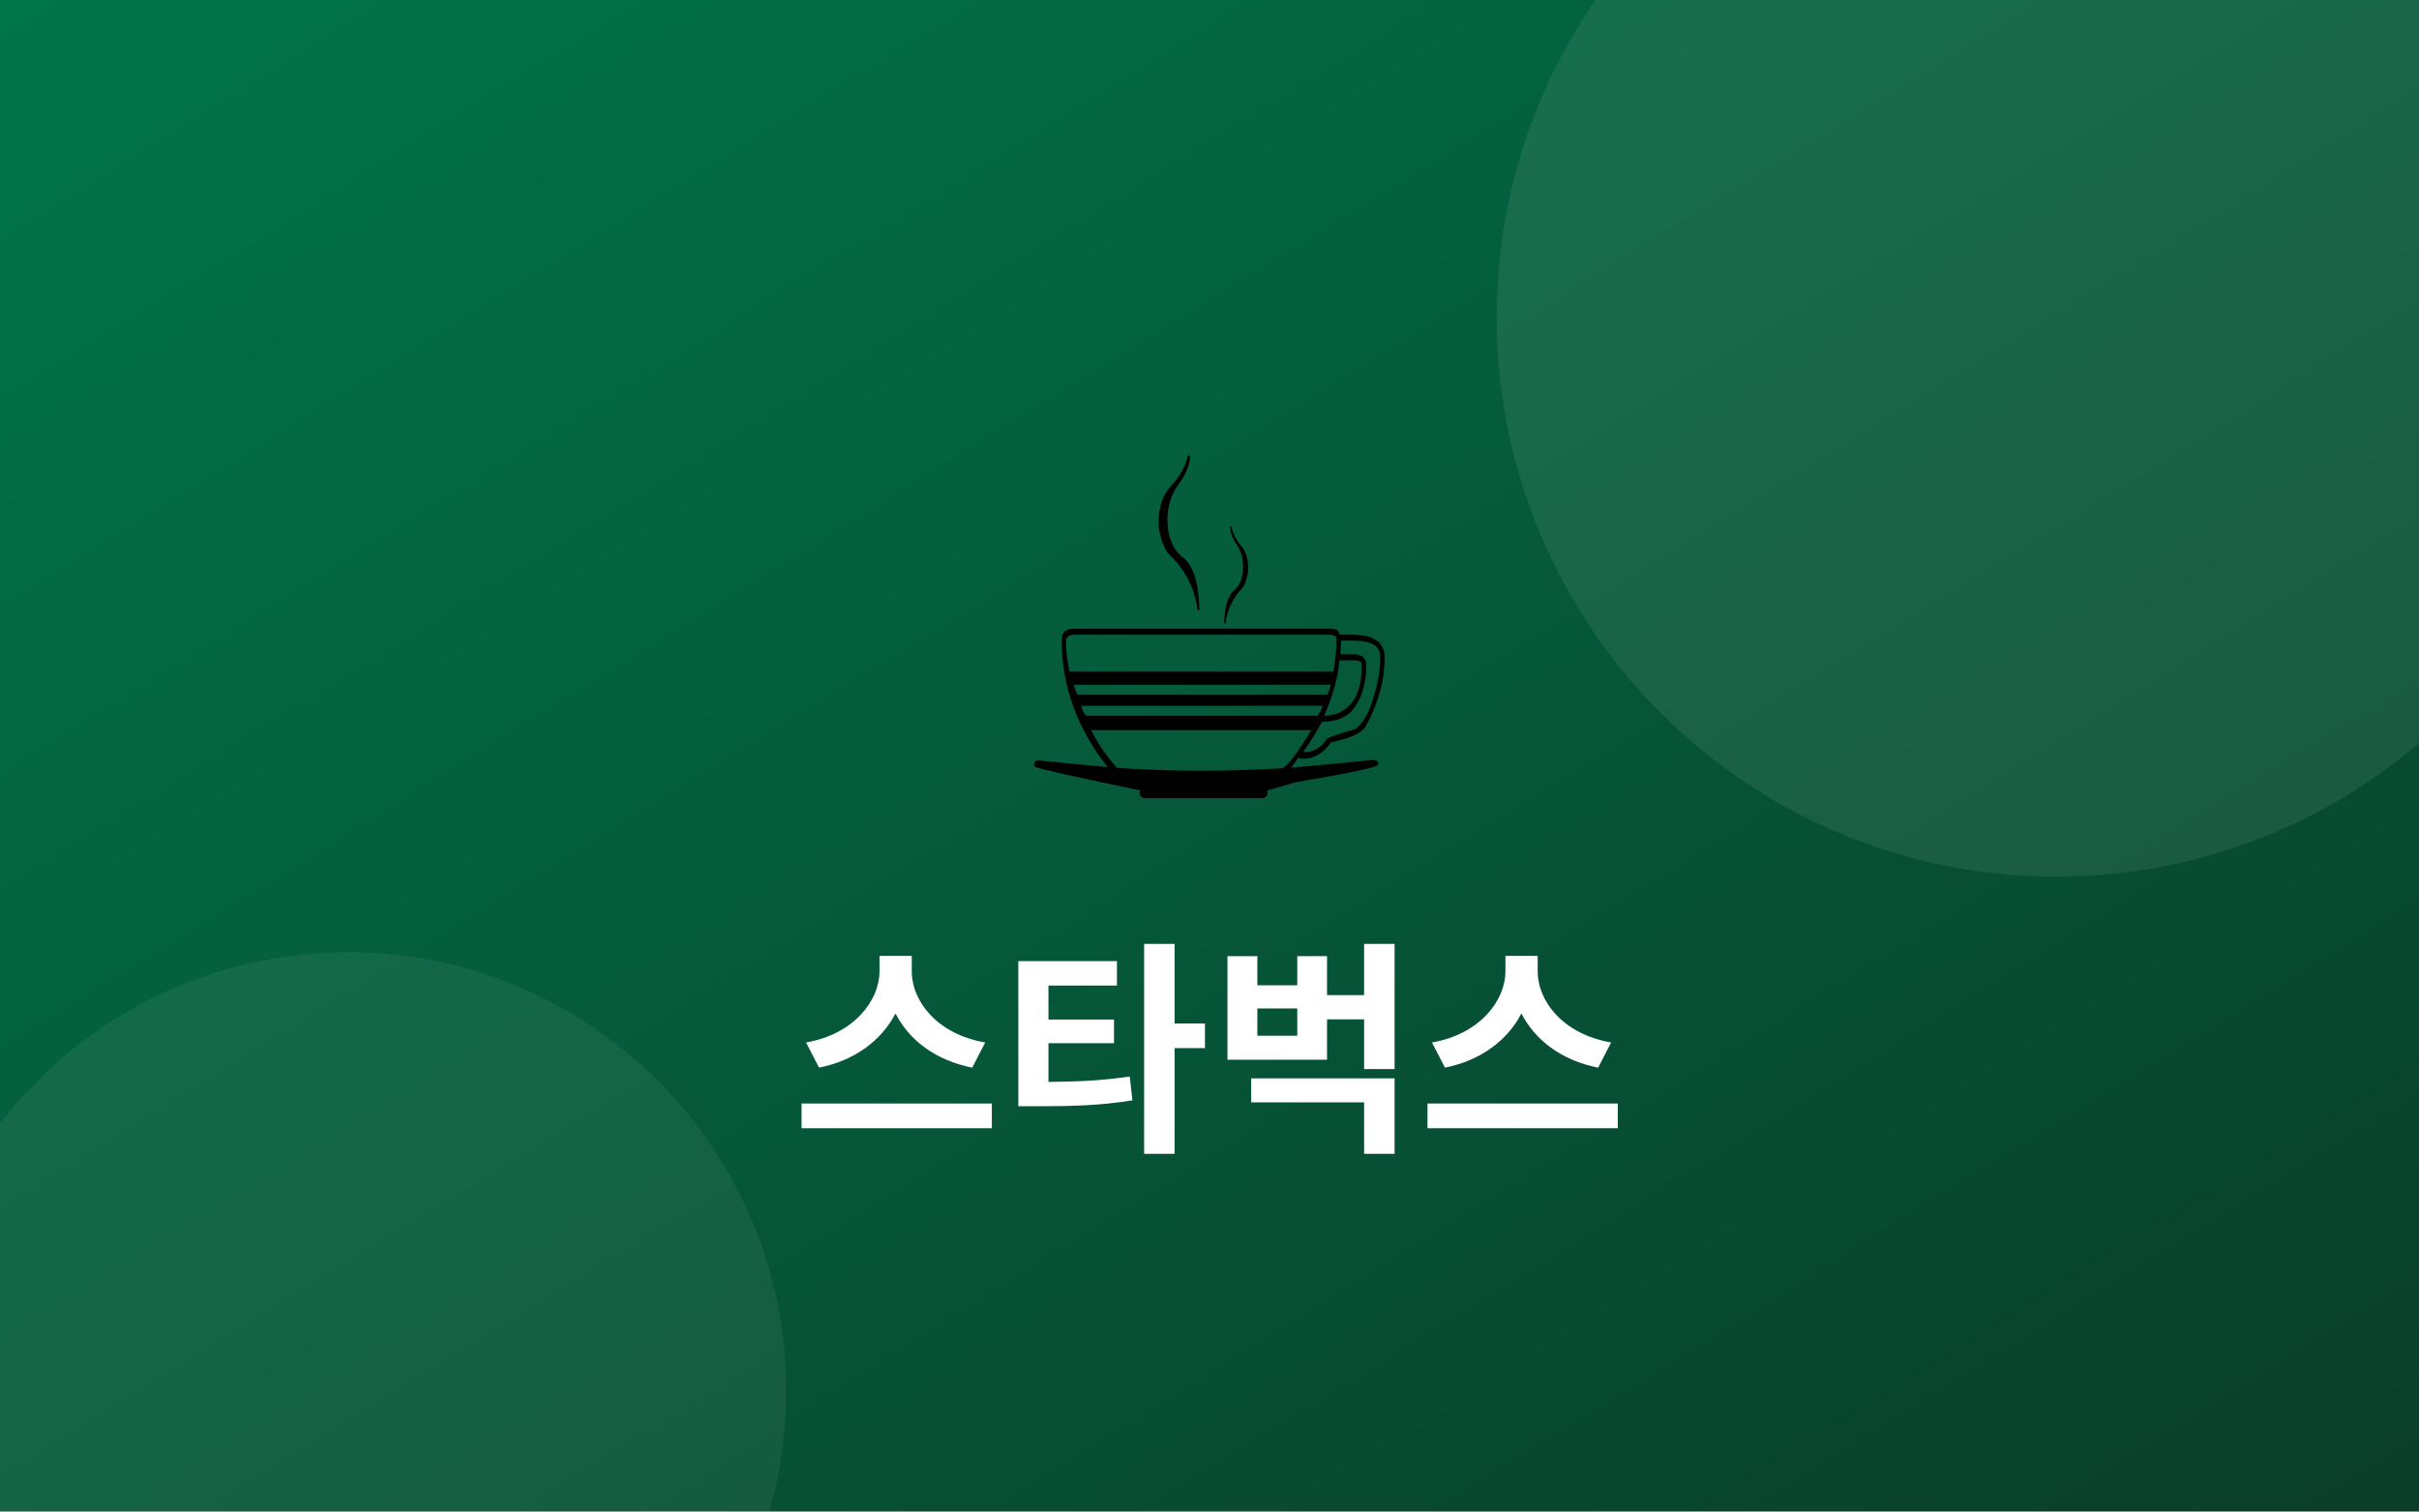
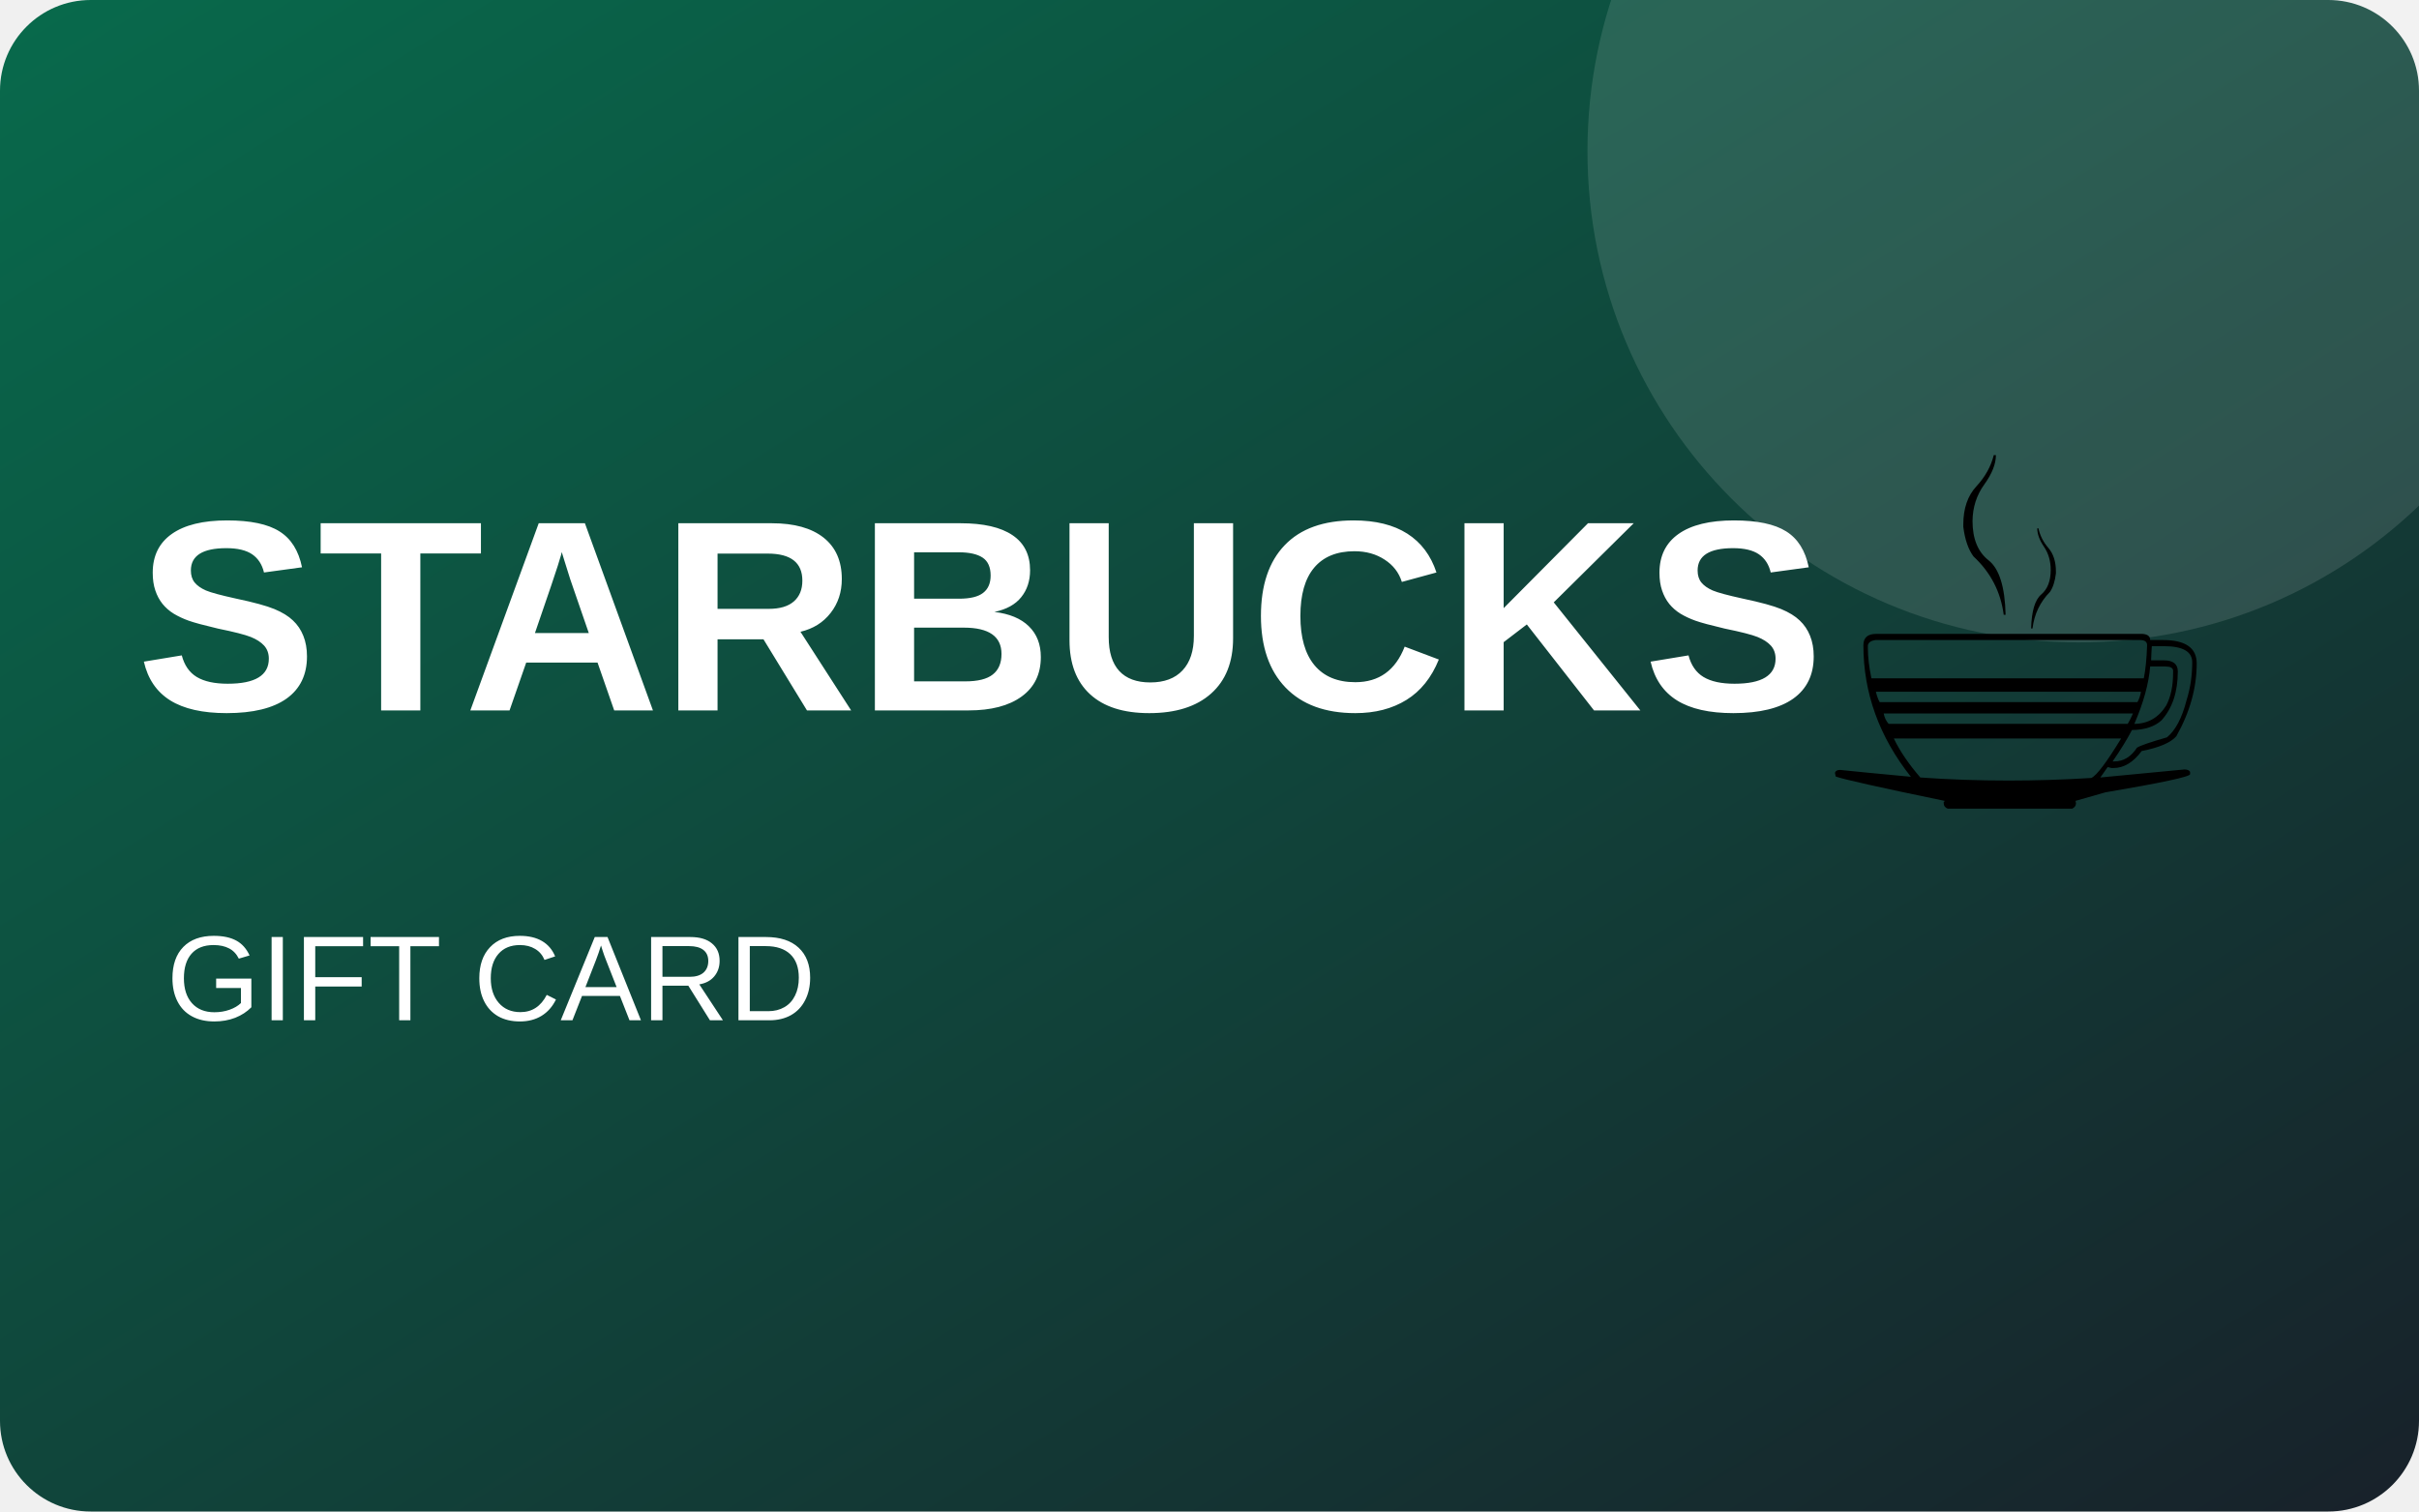
- <svg xmlns="http://www.w3.org/2000/svg" viewBox="0 0 320 200" role="img" aria-label="스타벅스">
+ <svg xmlns="http://www.w3.org/2000/svg" viewBox="0 0 320 200" role="img" aria-label="STARBUCKS 상품">
  <defs>
-     <linearGradient id="g" x1="0" y1="0" x2="1" y2="1">
-       <stop offset="0" stop-color="#00754A" />
-       <stop offset="1" stop-color="#0A3D2A" />
+     <linearGradient id="g" x2="1" y2="1">
+       <stop stop-color="#086a4c" />
+       <stop offset="1" stop-color="#18212a" />
    </linearGradient>
  </defs>
-   <rect width="320" height="200" fill="url(#g)" />
-   <circle cx="272" cy="42" r="74" fill="#ffffff" opacity="0.08" />
-   <circle cx="46" cy="184" r="58" fill="#ffffff" opacity="0.06" />
-   <text x="160" y="88" font-size="62" text-anchor="middle" dominant-baseline="middle">☕</text>
-   <text x="160" y="150" font-family="'Apple SD Gothic Neo','Malgun Gothic','Noto Sans KR',sans-serif" font-size="30" font-weight="800" fill="#ffffff" text-anchor="middle">스타벅스</text>
+   <rect width="320" height="200" rx="12" fill="url(#g)" />
+   <circle cx="275" cy="20" r="65" fill="#fff" opacity=".12" />
+   <text x="18" y="94" fill="white" font-family="Arial,sans-serif" font-size="36" font-weight="900">STARBUCKS</text>
+   <text x="22" y="135" font-size="16" font-family="Arial,sans-serif" fill="white">GIFT CARD</text>
+   <text x="238" y="107" font-size="64">☕</text>
</svg>
